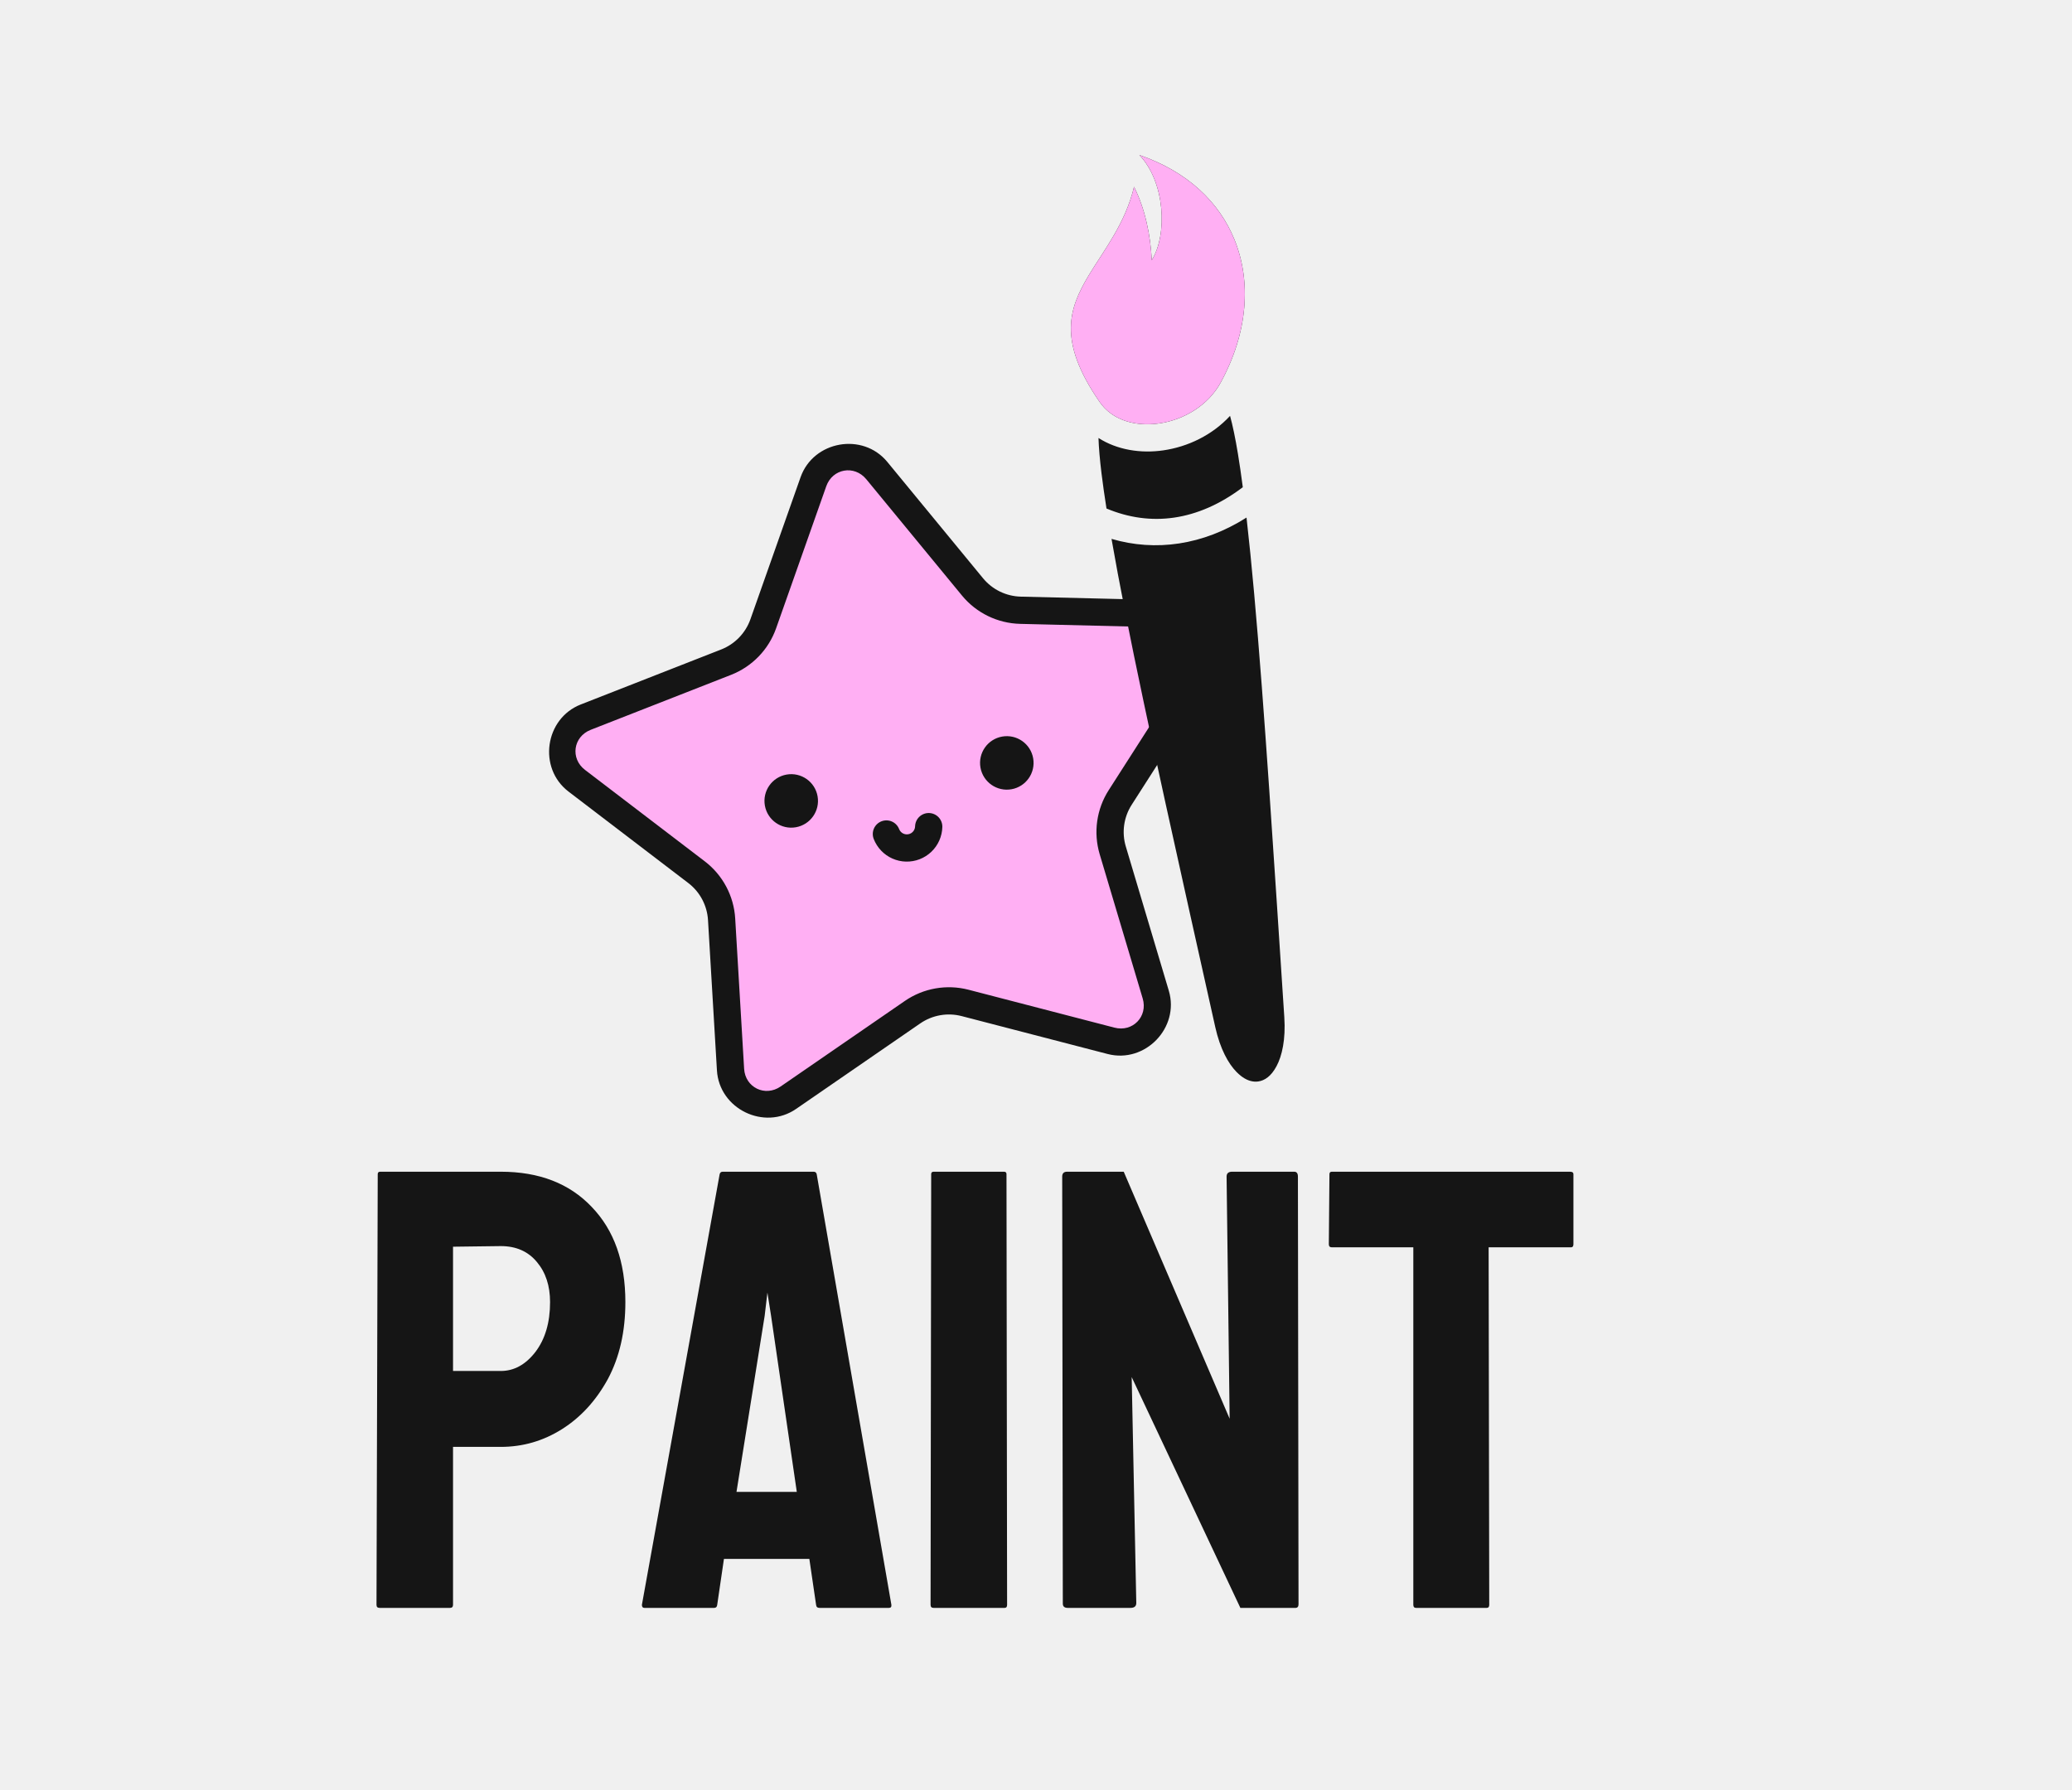
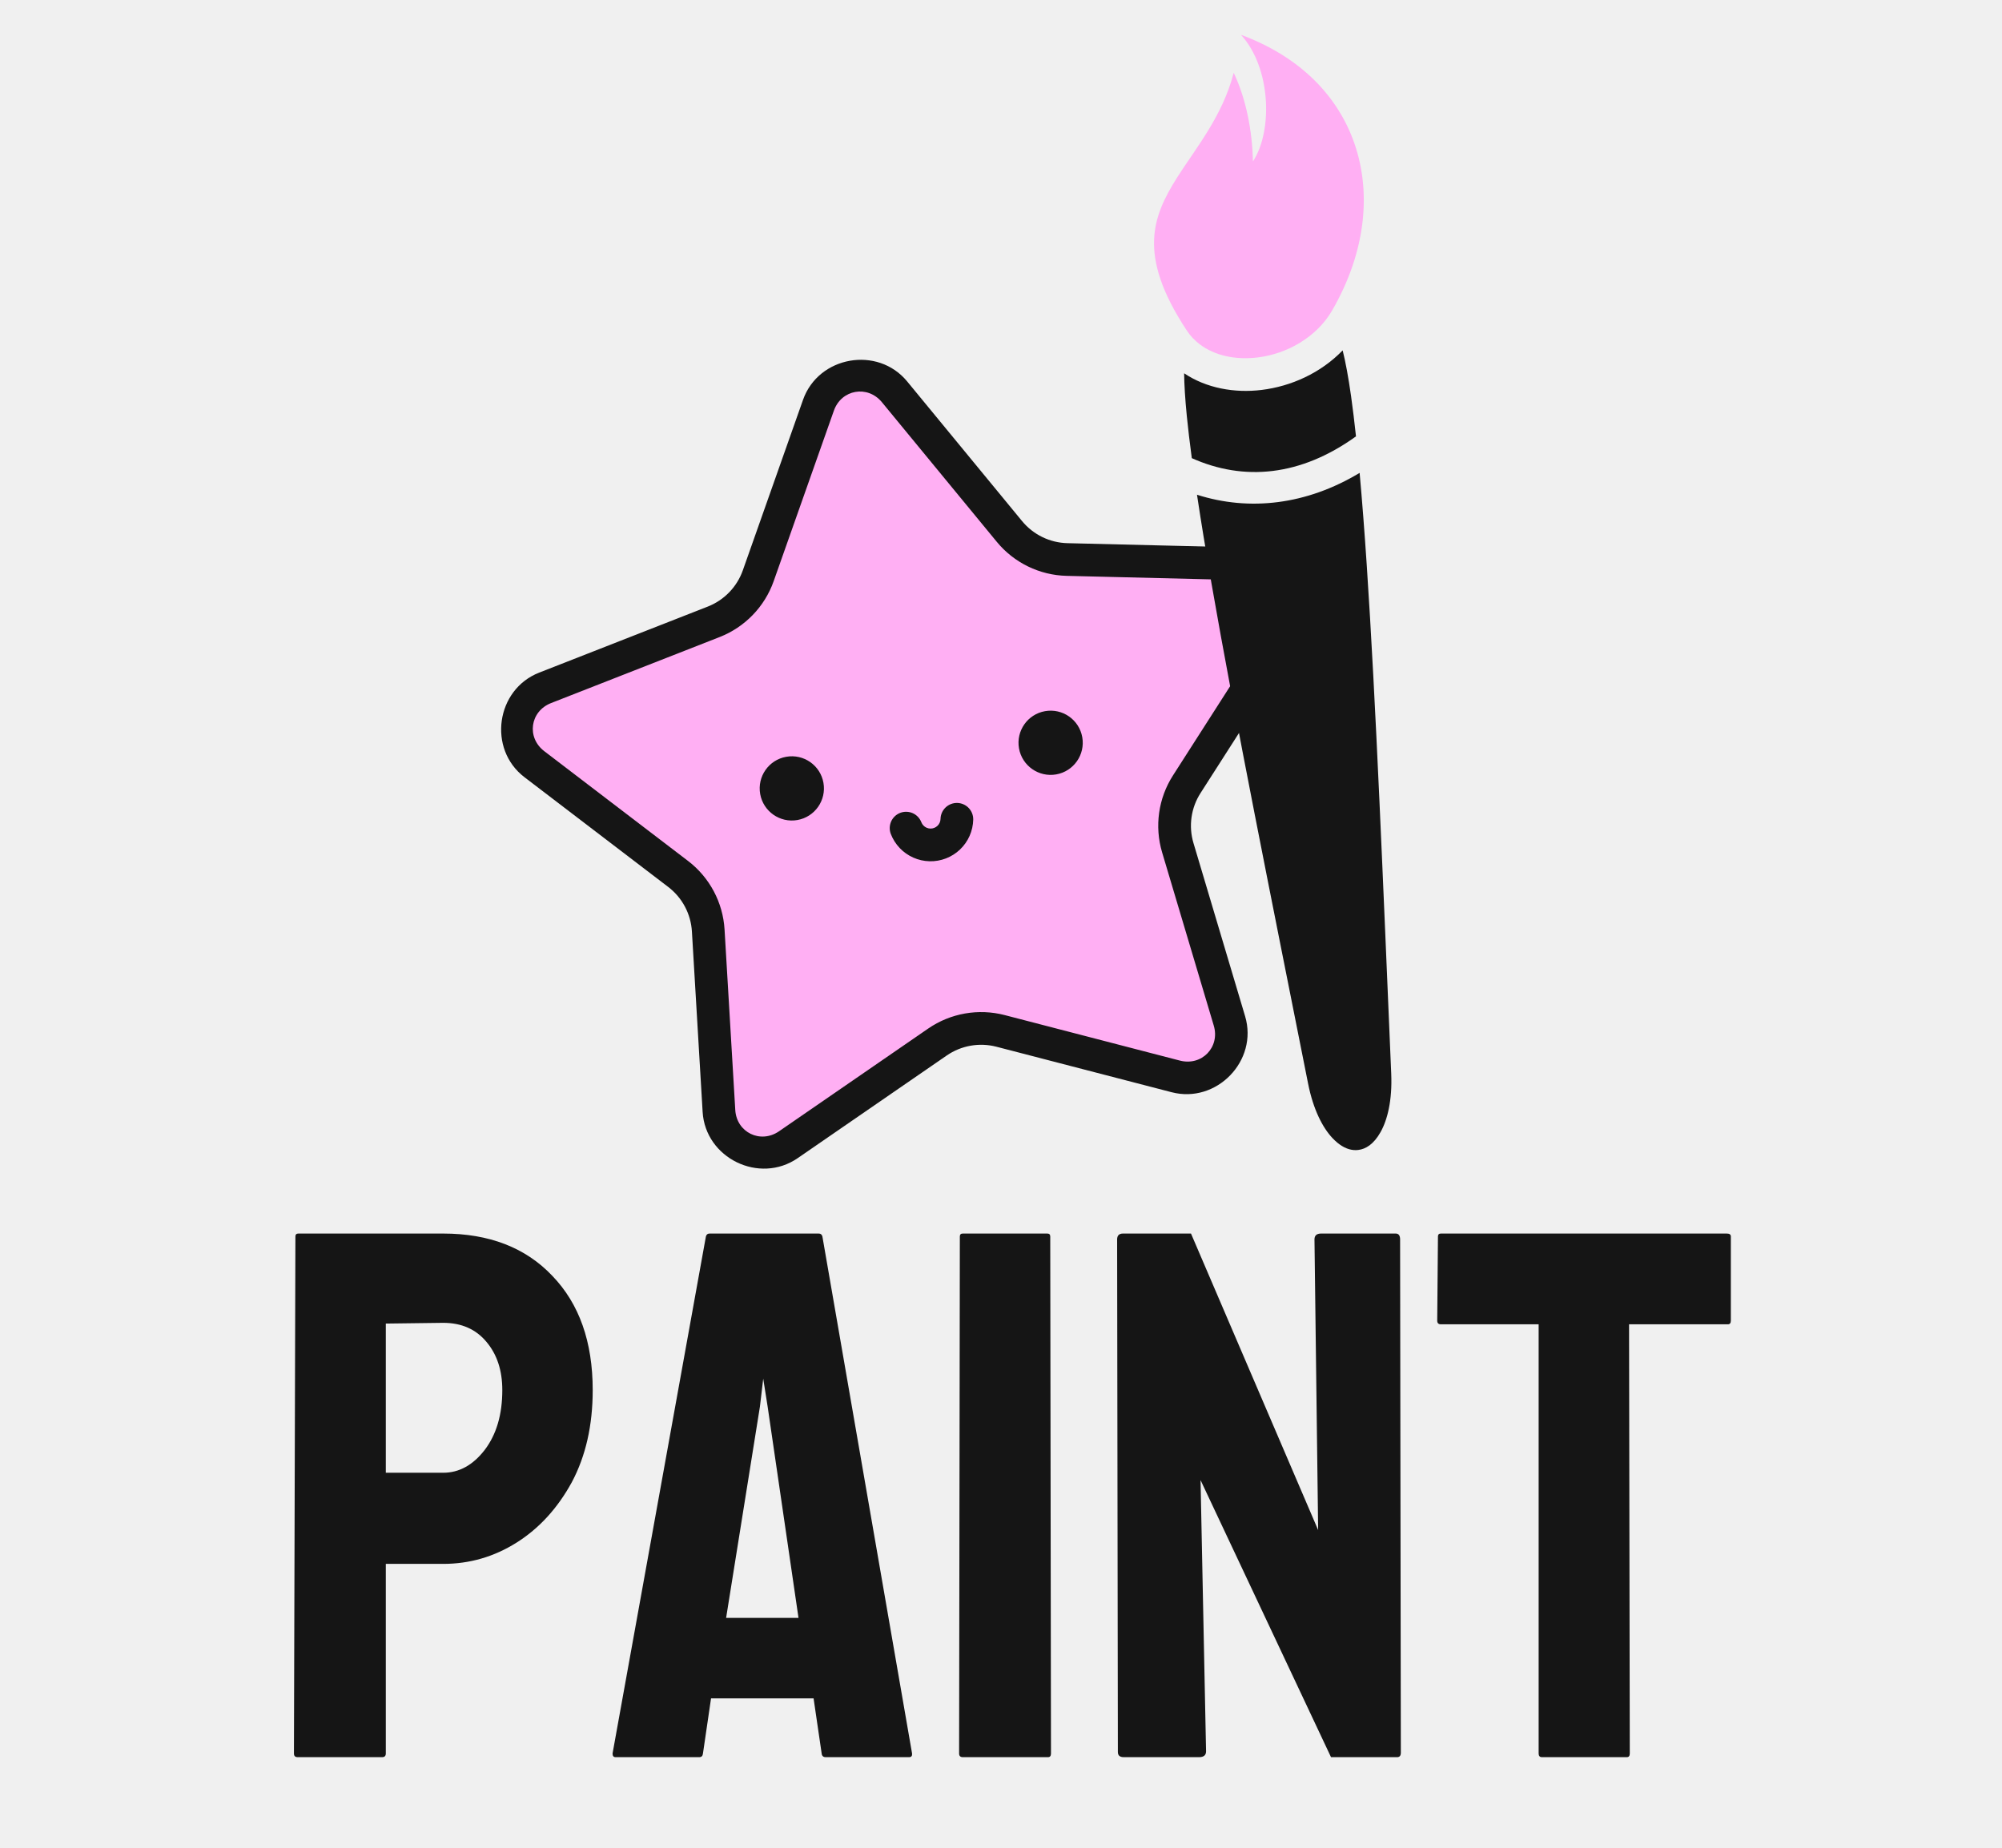
- <svg xmlns="http://www.w3.org/2000/svg" width="661" height="571" viewBox="0 0 661 571" fill="none">
-   <path d="M259.478 153.7C262.53 145.055 273.874 143.055 279.699 150.135L310.229 187.246C314.007 191.838 319.597 194.559 325.544 194.704L373.633 195.874C382.814 196.097 388.206 206.247 383.266 213.963L357.347 254.441C355.762 256.916 354.729 259.703 354.319 262.613C353.908 265.522 354.131 268.486 354.971 271.301L368.696 317.337C371.313 326.108 363.323 334.392 354.431 332.081L307.88 319.989C305.035 319.249 302.064 319.131 299.169 319.641C296.274 320.151 293.522 321.278 291.102 322.946L251.497 350.228C243.93 355.439 233.59 350.388 233.046 341.251L230.197 293.298C229.845 287.363 226.924 281.877 222.197 278.268L183.992 249.093C176.71 243.532 178.306 232.151 186.856 228.801L231.645 211.258C237.184 209.088 241.506 204.62 243.485 199.013L259.478 153.7Z" fill="#FFAFF3" />
-   <path d="M267.831 141.883C262.405 142.84 257.446 146.442 255.393 152.258L239.397 197.57C237.838 201.988 234.436 205.505 230.069 207.216L185.279 224.761C173.785 229.263 171.563 245.068 181.361 252.55L219.566 281.722C221.405 283.125 222.92 284.909 224.007 286.952C225.094 288.994 225.728 291.247 225.865 293.556L228.712 341.508C229.443 353.81 243.795 360.809 253.966 353.805L253.966 353.804L293.575 326.522V326.521C295.481 325.207 297.65 324.318 299.93 323.916C302.212 323.514 304.553 323.608 306.794 324.191L353.346 336.281C365.298 339.387 376.392 327.902 372.869 316.09V316.091L359.145 270.056C358.483 267.839 358.308 265.506 358.631 263.214C358.954 260.924 359.767 258.73 361.017 256.782V256.781L386.938 216.301L386.937 216.301C393.586 205.919 386.092 191.827 373.752 191.527L325.661 190.359C320.973 190.246 316.573 188.104 313.597 184.486L283.067 147.376C279.148 142.613 273.256 140.924 267.83 141.881M269.29 150.163C271.756 149.728 274.448 150.58 276.355 152.896L306.884 190.005C311.462 195.571 318.245 198.871 325.449 199.046L373.54 200.214C379.562 200.36 382.851 206.567 379.617 211.616L353.696 252.096C349.808 258.165 348.757 265.633 350.814 272.538L364.54 318.572C366.249 324.305 361.362 329.385 355.53 327.871L308.979 315.78C302.003 313.967 294.576 315.277 288.641 319.366L249.033 346.648C244.071 350.066 237.741 346.963 237.386 340.992L234.539 293.04C234.112 285.846 230.568 279.19 224.839 274.815L186.635 245.643C181.869 242.005 182.838 235.047 188.447 232.85L233.237 215.305C239.948 212.676 245.192 207.256 247.591 200.46V200.46L263.587 155.148C264.585 152.319 266.824 150.598 269.29 150.163" fill="#151515" />
-   <path d="M253.895 263.938C258.538 263.119 261.638 258.693 260.819 254.051C260.001 249.409 255.574 246.31 250.931 247.129C246.288 247.948 243.188 252.374 244.006 257.016C244.825 261.657 249.252 264.757 253.895 263.938Z" fill="#151515" />
-   <path d="M322.672 251.813C327.314 250.995 330.415 246.568 329.596 241.926C328.778 237.285 324.35 234.186 319.707 235.004C315.065 235.823 311.964 240.249 312.782 244.891C313.602 249.533 318.029 252.632 322.672 251.813Z" fill="#151515" />
-   <path d="M281.213 262.036C280.681 262.241 280.194 262.55 279.78 262.943C279.368 263.336 279.035 263.808 278.805 264.329C278.573 264.851 278.447 265.413 278.433 265.983C278.419 266.553 278.518 267.122 278.723 267.654C279.26 269.041 280.064 270.309 281.091 271.387C282.117 272.465 283.346 273.328 284.707 273.93L284.708 273.931C286.068 274.533 287.532 274.861 289.019 274.896H289.02H289.023C290.509 274.931 291.987 274.674 293.375 274.138H293.376C294.763 273.603 296.032 272.799 297.109 271.773H297.11V271.772C298.186 270.746 299.05 269.518 299.652 268.159C300.256 266.798 300.584 265.33 300.619 263.842C300.646 262.691 300.215 261.575 299.419 260.741C298.623 259.908 297.529 259.425 296.376 259.398C295.806 259.383 295.239 259.483 294.707 259.689C294.174 259.895 293.688 260.204 293.275 260.598C292.862 260.991 292.531 261.462 292.3 261.985C292.07 262.506 291.944 263.069 291.931 263.639C291.922 263.984 291.846 264.323 291.706 264.638V264.64L291.705 264.642C291.565 264.958 291.364 265.244 291.114 265.482C290.863 265.721 290.569 265.908 290.246 266.032L290.244 266.033C289.92 266.158 289.576 266.218 289.229 266.21C288.883 266.202 288.542 266.124 288.226 265.984H288.224L288.223 265.983C287.907 265.843 287.622 265.643 287.383 265.393V265.392C287.144 265.141 286.957 264.847 286.832 264.523C286.627 263.991 286.318 263.505 285.925 263.092C285.531 262.679 285.06 262.347 284.538 262.116C284.016 261.885 283.454 261.759 282.883 261.745C282.313 261.731 281.746 261.83 281.213 262.036Z" fill="#151515" />
+ <svg xmlns="http://www.w3.org/2000/svg" width="532" height="491" viewBox="0 0 532 491" fill="none">
  <g clip-path="url(#clip0_14_25)">
-     <path d="M395.896 343.288C396.049 343.407 396.206 343.522 396.365 343.633C398.223 344.93 399.927 345.254 401.415 345.041C403.398 344.757 405.483 343.447 407.236 340.163C408.988 336.878 410.182 331.652 409.715 324.549C406.412 274.254 403.383 225.892 400.095 189.374C399.301 180.546 398.49 172.427 397.659 165.13C383.741 173.961 368.607 176.05 354.591 171.929C355.821 179.009 357.284 186.814 358.954 195.271C366.056 231.241 376.734 278.509 387.691 327.706C389.238 334.654 391.851 339.335 394.456 341.995C394.906 342.458 395.387 342.89 395.896 343.288L395.896 343.288ZM352.986 162.239C366.973 168.114 382.026 166.378 396.473 155.449C395.964 151.575 395.448 147.99 394.922 144.805C394.096 139.801 393.241 135.693 392.407 132.684C386.73 138.829 378.945 142.557 371.091 143.692C363.914 144.731 356.404 143.558 350.433 139.74C350.529 142.731 350.852 146.544 351.4 151.043C351.808 154.396 352.349 158.168 352.986 162.239ZM354.367 131.911C358.427 134.87 363.989 135.933 369.848 135.086C377.659 133.957 385.426 129.341 389.376 122.129C398.132 106.146 399.259 89.804 393.787 76.391C388.951 64.534 378.92 54.777 363.471 49.459C371.674 58.027 372.544 74.796 367.432 83.005C367.035 74.972 365.287 66.579 361.773 59.598C359.053 71.19 352.163 79.837 347.427 87.679C344.032 93.299 341.694 98.465 341.639 104.57C341.584 110.675 343.799 118.142 350.853 128.321C351.814 129.707 353.002 130.921 354.367 131.911Z" fill="#151515" />
+     <path d="M217.478 107.7C220.53 99.055 231.874 97.055 237.699 104.135L268.229 141.246C272.007 145.838 277.597 148.559 283.544 148.704L331.633 149.874C340.814 150.097 346.206 160.247 341.266 167.963L315.347 208.441C313.762 210.916 312.729 213.703 312.319 216.613C311.908 219.522 312.131 222.486 312.971 225.301L326.696 271.337C329.313 280.108 321.323 288.392 312.431 286.081L265.88 273.989C263.035 273.249 260.064 273.131 257.169 273.641C254.274 274.151 251.522 275.278 249.102 276.946L209.497 304.228C201.93 309.439 191.59 304.388 191.046 295.251L188.197 247.298C187.845 241.363 184.924 235.877 180.197 232.268L141.992 203.093C134.71 197.532 136.306 186.151 144.856 182.801L189.645 165.258C195.184 163.088 199.506 158.62 201.485 153.013L217.478 107.7Z" fill="#FFAFF3" />
+     <path d="M225.831 95.883C220.405 96.84 215.446 100.442 213.393 106.258L197.397 151.57C195.838 155.988 192.436 159.505 188.069 161.216L143.279 178.761C131.785 183.263 129.563 199.068 139.361 206.55L177.566 235.722C179.405 237.125 180.92 238.909 182.007 240.952C183.094 242.994 183.728 245.247 183.865 247.556L186.712 295.508C187.443 307.81 201.795 314.809 211.966 307.805L211.966 307.804L251.575 280.522V280.521C253.481 279.207 255.65 278.318 257.93 277.916C260.212 277.514 262.553 277.608 264.794 278.191L311.346 290.281C323.298 293.387 334.392 281.902 330.869 270.09V270.091L317.145 224.056C316.483 221.839 316.308 219.506 316.631 217.214C316.954 214.924 317.767 212.73 319.017 210.782V210.781L344.938 170.301L344.937 170.301C351.586 159.919 344.092 145.827 331.752 145.527L283.661 144.359C278.973 144.246 274.573 142.104 271.597 138.486L241.067 101.376C237.148 96.613 231.256 94.924 225.83 95.881M227.29 104.163C229.756 103.728 232.448 104.58 234.355 106.896L264.884 144.005C269.462 149.571 276.245 152.871 283.449 153.046L331.54 154.214C337.562 154.36 340.851 160.567 337.617 165.616L311.696 206.096C307.808 212.165 306.757 219.633 308.814 226.538L322.54 272.572C324.249 278.305 319.362 283.385 313.53 281.871L266.979 269.78C260.003 267.967 252.576 269.277 246.641 273.366L207.033 300.648C202.071 304.066 195.741 300.963 195.386 294.992L192.539 247.04C192.112 239.846 188.568 233.19 182.839 228.815L144.635 199.643C139.869 196.005 140.838 189.047 146.447 186.85L191.237 169.305C197.948 166.676 203.192 161.256 205.591 154.46V154.46L221.587 109.148C222.585 106.319 224.824 104.598 227.29 104.163" fill="#151515" />
+     <path d="M211.895 217.938C216.538 217.119 219.638 212.693 218.819 208.051C218.001 203.409 213.574 200.31 208.931 201.129C204.288 201.948 201.188 206.374 202.006 211.016C202.825 215.657 207.252 218.757 211.895 217.938Z" fill="#151515" />
+     <path d="M280.672 205.813C285.314 204.995 288.415 200.568 287.596 195.926C286.778 191.285 282.35 188.186 277.707 189.004C273.065 189.823 269.964 194.249 270.782 198.891C271.602 203.533 276.029 206.632 280.672 205.813Z" fill="#151515" />
+     <path d="M239.213 216.036C238.681 216.241 238.194 216.55 237.78 216.943C237.368 217.336 237.035 217.808 236.805 218.329C236.573 218.851 236.447 219.413 236.433 219.983C236.419 220.553 236.518 221.122 236.723 221.654C237.26 223.041 238.064 224.309 239.091 225.387C240.117 226.465 241.346 227.328 242.707 227.93L242.708 227.931C244.068 228.533 245.532 228.861 247.019 228.896H247.02H247.023C248.509 228.931 249.987 228.674 251.375 228.138H251.376C252.763 227.603 254.032 226.799 255.109 225.773H255.11V225.772C256.186 224.746 257.05 223.518 257.652 222.159C258.256 220.798 258.584 219.33 258.619 217.842C258.646 216.691 258.215 215.575 257.419 214.741C256.623 213.908 255.529 213.425 254.376 213.398C253.806 213.383 253.239 213.483 252.707 213.689C252.174 213.895 251.688 214.204 251.275 214.598C250.862 214.991 250.531 215.462 250.3 215.985C250.07 216.506 249.944 217.069 249.931 217.639C249.922 217.984 249.846 218.323 249.706 218.638V218.64L249.705 218.642C249.565 218.958 249.364 219.244 249.114 219.482C248.863 219.721 248.569 219.908 248.246 220.032L248.244 220.033C247.92 220.158 247.576 220.218 247.229 220.21C246.883 220.202 246.542 220.124 246.226 219.984H246.224L246.223 219.983C245.907 219.843 245.622 219.643 245.383 219.393V219.392C245.144 219.141 244.957 218.847 244.832 218.523C244.627 217.991 244.318 217.505 243.925 217.092C243.531 216.679 243.06 216.347 242.538 216.116C242.016 215.885 241.454 215.759 240.883 215.745C240.313 215.731 239.746 215.83 239.213 216.036Z" fill="#151515" />
+     <path d="M355.45 303.747C355.6 303.87 355.754 303.988 355.91 304.103C357.738 305.442 359.435 305.806 360.927 305.626C362.916 305.388 365.031 304.127 366.858 300.883C368.686 297.639 369.999 292.442 369.695 285.33C367.545 234.973 365.626 186.554 363.177 149.971C362.585 141.127 361.96 132.991 361.297 125.677C347.18 134.186 332.003 135.928 318.084 131.487C319.152 138.593 320.436 146.43 321.911 154.922C328.187 191.046 337.778 238.546 347.604 287.981C348.991 294.963 351.497 299.702 354.04 302.422C354.479 302.895 354.95 303.338 355.45 303.748L355.45 303.747ZM355.45 303.747C355.6 303.87 355.754 303.988 355.91 304.103C357.738 305.442 359.435 305.806 360.927 305.626C362.916 305.388 365.031 304.127 366.858 300.883C368.686 297.639 369.999 292.442 369.695 285.33C367.545 234.973 365.626 186.554 363.177 149.971C362.585 141.127 361.96 132.991 361.297 125.677C347.18 134.186 332.003 135.928 318.084 131.487M355.45 303.747C355.6 303.87 355.754 303.988 355.91 304.103C357.738 305.442 359.435 305.806 360.927 305.626C362.916 305.388 365.031 304.127 366.858 300.883C368.686 297.639 369.999 292.442 369.695 285.33C367.545 234.973 365.626 186.554 363.177 149.971C362.585 141.127 361.96 132.991 361.297 125.677C347.18 134.186 332.003 135.928 318.084 131.487C319.152 138.593 320.436 146.43 321.911 154.922C328.187 191.046 337.778 238.546 347.604 287.981C348.991 294.963 351.497 299.702 354.04 302.422" fill="#151515" />
+     <path d="M360.333 115.971C345.639 126.566 330.55 127.957 316.702 121.762C316.158 117.678 315.704 113.895 315.373 110.533C314.929 106.023 314.693 102.203 314.665 99.21C320.547 103.164 328.028 104.509 335.228 103.636C343.106 102.68 350.974 99.132 356.79 93.118C357.554 96.146 358.315 100.272 359.027 105.294C359.48 108.49 359.913 112.087 360.333 115.971Z" fill="#151515" />
+     <path d="M334.182 95.003C328.305 95.716 322.769 94.526 318.778 91.474C317.436 90.453 316.276 89.212 315.347 87.804C308.529 77.466 306.485 69.95 306.68 63.848C306.875 57.746 309.331 52.635 312.853 47.094C317.769 39.363 324.855 30.876 327.84 19.349C331.193 26.41 332.747 34.84 332.961 42.881C338.26 34.79 337.774 18.006 329.769 9.253C345.093 14.923 354.897 24.908 359.461 36.872C364.624 50.407 363.122 66.719 354.002 82.497C349.887 89.617 342.017 94.053 334.182 95.003Z" fill="#FFAFF3" />
+     <path d="M101.547 467H79.086C78.435 467 78.109 466.674 78.109 466.023L78.5 328.621C78.5 328.1 78.76 327.84 79.281 327.84H117.758C129.997 327.84 139.665 331.583 146.762 339.07C153.923 346.492 157.504 356.616 157.504 369.441C157.504 378.816 155.648 386.987 151.938 393.953C148.161 400.854 143.279 406.193 137.289 409.969C131.299 413.745 124.789 415.633 117.758 415.633H102.523V466.023C102.523 466.674 102.198 467 101.547 467ZM117.758 351.57L102.523 351.766V391.414H117.758C121.99 391.414 125.668 389.396 128.793 385.359C131.918 381.258 133.48 375.952 133.48 369.441C133.48 364.233 132.081 359.969 129.281 356.648C126.482 353.263 122.641 351.57 117.758 351.57ZM162.777 466.023L187.582 328.621C187.712 328.1 188.038 327.84 188.559 327.84H217.562C218.083 327.84 218.409 328.1 218.539 328.621L242.367 466.023C242.432 466.674 242.172 467 241.586 467H219.418C218.767 467 218.409 466.674 218.344 466.023L216.195 451.375H188.949L186.801 466.023C186.736 466.674 186.41 467 185.824 467H163.559C163.038 467 162.777 466.674 162.777 466.023ZM201.938 373.836L192.953 429.988H212.191L203.988 373.836L202.816 366.414L201.938 373.836ZM278.5 467H255.844C255.193 467 254.867 466.674 254.867 466.023L255.062 328.621C255.062 328.1 255.323 327.84 255.844 327.84H278.305C278.826 327.84 279.086 328.1 279.086 328.621L279.281 466.023C279.281 466.674 279.021 467 278.5 467ZM318.637 467H298.617C297.576 467 297.055 466.544 297.055 465.633L296.859 329.402C296.859 328.361 297.38 327.84 298.422 327.84H316.488L350.277 406.648L349.301 329.402C349.301 328.361 349.887 327.84 351.059 327.84H370.883C371.664 327.84 372.055 328.361 372.055 329.402L372.25 465.828C372.25 466.609 371.924 467 371.273 467H353.695L319.027 393.367L320.492 465.438C320.492 466.479 319.874 467 318.637 467ZM432.309 467H409.75C409.164 467 408.871 466.674 408.871 466.023V351.961H382.895C382.243 351.961 381.918 351.635 381.918 350.984L382.113 328.621C382.113 328.1 382.374 327.84 382.895 327.84H458.871C459.587 327.84 459.945 328.1 459.945 328.621V350.984C459.945 351.635 459.685 351.961 459.164 351.961H432.895L433.09 466.023C433.09 466.674 432.829 467 432.309 467Z" fill="#151515" />
  </g>
-   <mask id="mask0_14_25" style="mask-type:alpha" maskUnits="userSpaceOnUse" x="214" y="23" width="348" height="348">
-     <g clip-path="url(#clip1_14_25)">
-       <path d="M395.896 343.288C396.049 343.407 396.206 343.522 396.365 343.633C398.223 344.93 399.927 345.254 401.415 345.041C403.398 344.757 405.483 343.447 407.236 340.163C408.988 336.878 410.182 331.652 409.715 324.549C406.412 274.254 403.383 225.892 400.095 189.374C399.301 180.546 398.49 172.427 397.659 165.13C383.741 173.961 368.607 176.05 354.591 171.929C355.821 179.009 357.284 186.814 358.954 195.27C366.056 231.241 376.734 278.509 387.691 327.706C389.238 334.654 391.851 339.335 394.456 341.995C394.906 342.458 395.387 342.89 395.896 343.288L395.896 343.288ZM352.986 162.238C366.973 168.114 382.026 166.378 396.473 155.449C395.964 151.575 395.448 147.989 394.922 144.805C394.096 139.8 393.241 135.693 392.407 132.684C386.73 138.829 378.945 142.557 371.091 143.692C363.914 144.73 356.404 143.558 350.433 139.74C350.529 142.731 350.852 146.544 351.4 151.043C351.808 154.396 352.349 158.168 352.986 162.238ZM354.367 131.911C358.427 134.87 363.989 135.933 369.848 135.086C377.659 133.956 385.426 129.341 389.376 122.129C398.132 106.145 399.259 89.804 393.787 76.391C388.951 64.534 378.92 54.777 363.471 49.459C371.674 58.027 372.544 74.795 367.432 83.005C367.035 74.972 365.287 66.579 361.773 59.598C359.053 71.19 352.163 79.837 347.427 87.679C344.032 93.299 341.694 98.465 341.639 104.57C341.584 110.675 343.799 118.142 350.853 128.321C351.814 129.707 353.002 130.921 354.367 131.911Z" fill="#151515" />
-     </g>
-   </mask>
-   <g mask="url(#mask0_14_25)">
-     <path d="M332.03 98.51L357.224 45.442L360.441 45.442L387.243 51.874L409.221 75.46L420.478 98.51L396.356 125.313L373.306 138.714L357.224 138.714L341.143 133.889L332.03 98.51Z" fill="#FFAFF3" />
-   </g>
-   <path d="M143.547 513H121.086C120.435 513 120.109 512.674 120.109 512.023L120.5 374.621C120.5 374.1 120.76 373.84 121.281 373.84H159.758C171.997 373.84 181.665 377.583 188.762 385.07C195.923 392.492 199.504 402.616 199.504 415.441C199.504 424.816 197.648 432.987 193.938 439.953C190.161 446.854 185.279 452.193 179.289 455.969C173.299 459.745 166.789 461.633 159.758 461.633H144.523V512.023C144.523 512.674 144.198 513 143.547 513ZM159.758 397.57L144.523 397.766V437.414H159.758C163.99 437.414 167.668 435.396 170.793 431.359C173.918 427.258 175.48 421.952 175.48 415.441C175.48 410.233 174.081 405.969 171.281 402.648C168.482 399.263 164.641 397.57 159.758 397.57ZM204.777 512.023L229.582 374.621C229.712 374.1 230.038 373.84 230.559 373.84H259.562C260.083 373.84 260.409 374.1 260.539 374.621L284.367 512.023C284.432 512.674 284.172 513 283.586 513H261.418C260.767 513 260.409 512.674 260.344 512.023L258.195 497.375H230.949L228.801 512.023C228.736 512.674 228.41 513 227.824 513H205.559C205.038 513 204.777 512.674 204.777 512.023ZM243.938 419.836L234.953 475.988H254.191L245.988 419.836L244.816 412.414L243.938 419.836ZM320.5 513H297.844C297.193 513 296.867 512.674 296.867 512.023L297.062 374.621C297.062 374.1 297.323 373.84 297.844 373.84H320.305C320.826 373.84 321.086 374.1 321.086 374.621L321.281 512.023C321.281 512.674 321.021 513 320.5 513ZM360.637 513H340.617C339.576 513 339.055 512.544 339.055 511.633L338.859 375.402C338.859 374.361 339.38 373.84 340.422 373.84H358.488L392.277 452.648L391.301 375.402C391.301 374.361 391.887 373.84 393.059 373.84H412.883C413.664 373.84 414.055 374.361 414.055 375.402L414.25 511.828C414.25 512.609 413.924 513 413.273 513H395.695L361.027 439.367L362.492 511.438C362.492 512.479 361.874 513 360.637 513ZM474.309 513H451.75C451.164 513 450.871 512.674 450.871 512.023V397.961H424.895C424.243 397.961 423.918 397.635 423.918 396.984L424.113 374.621C424.113 374.1 424.374 373.84 424.895 373.84H500.871C501.587 373.84 501.945 374.1 501.945 374.621V396.984C501.945 397.635 501.685 397.961 501.164 397.961H474.895L475.09 512.023C475.09 512.674 474.829 513 474.309 513Z" fill="#151515" />
  <defs>
    <clipPath id="clip0_14_25">
-       <rect width="247.364" height="247.364" fill="white" transform="translate(412.758 370.286) rotate(-143.157)" />
-     </clipPath>
-     <clipPath id="clip1_14_25">
-       <rect width="247.364" height="247.364" fill="white" transform="translate(412.758 370.286) rotate(-143.157)" />
+       <rect width="532" height="491" fill="white" />
    </clipPath>
  </defs>
</svg>
